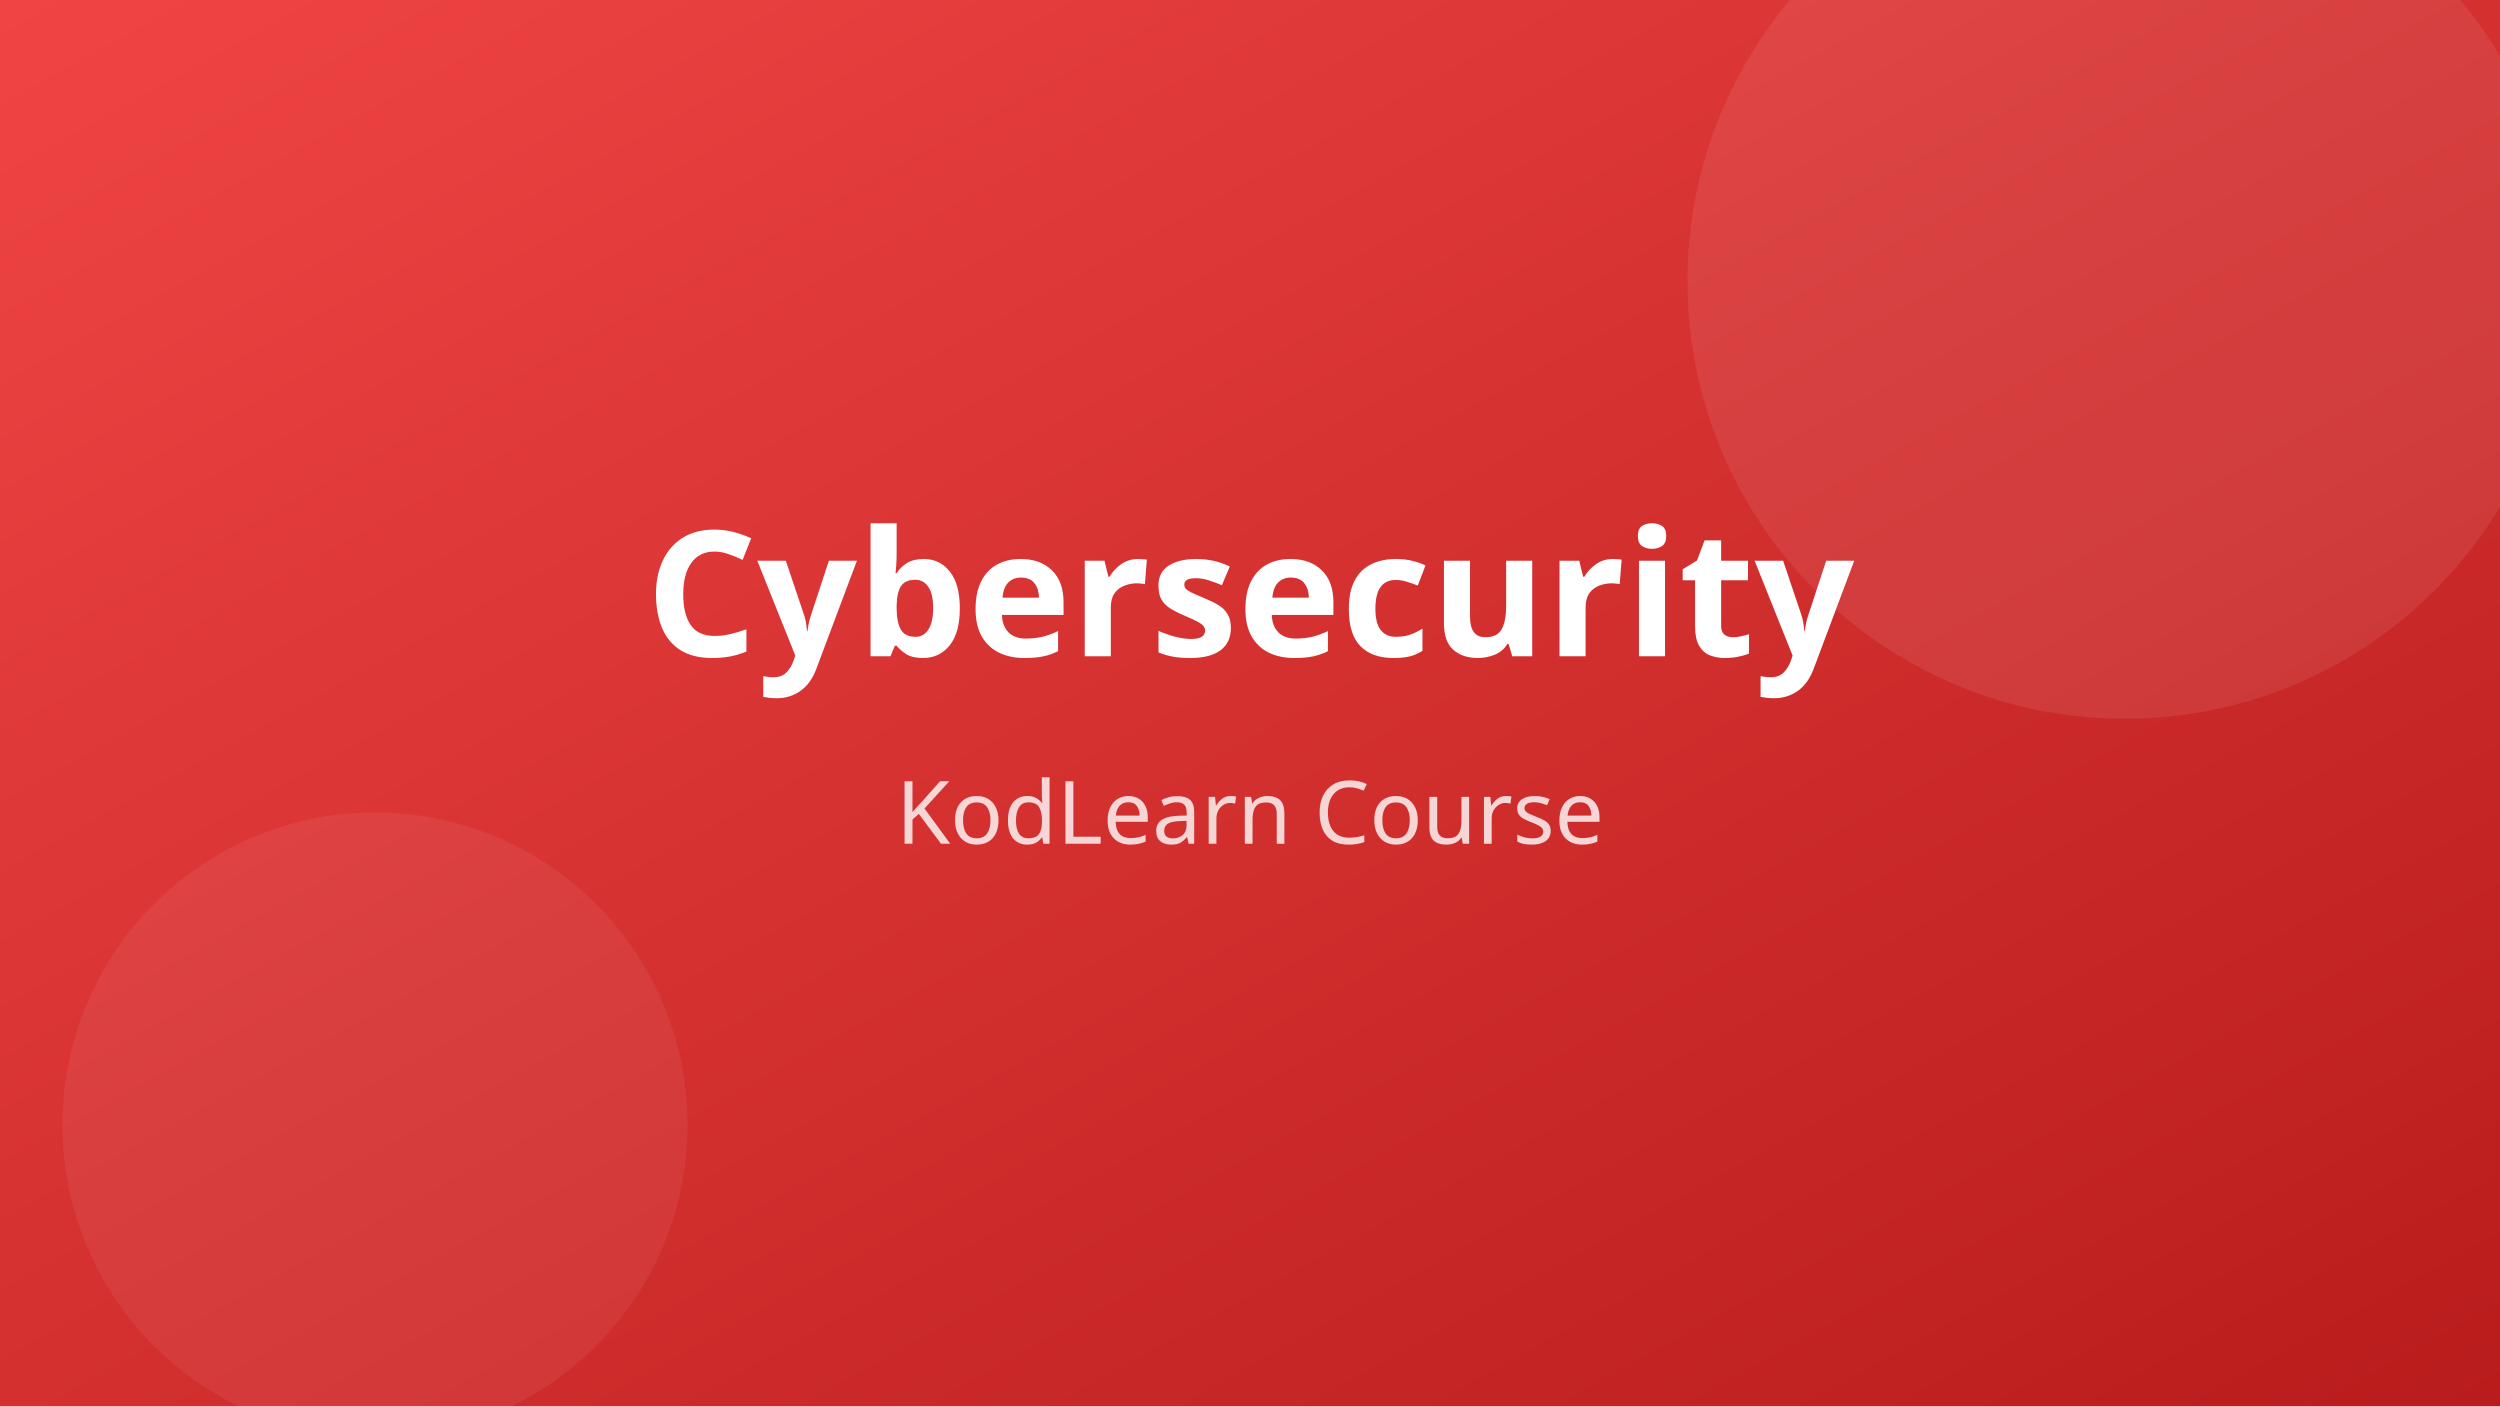
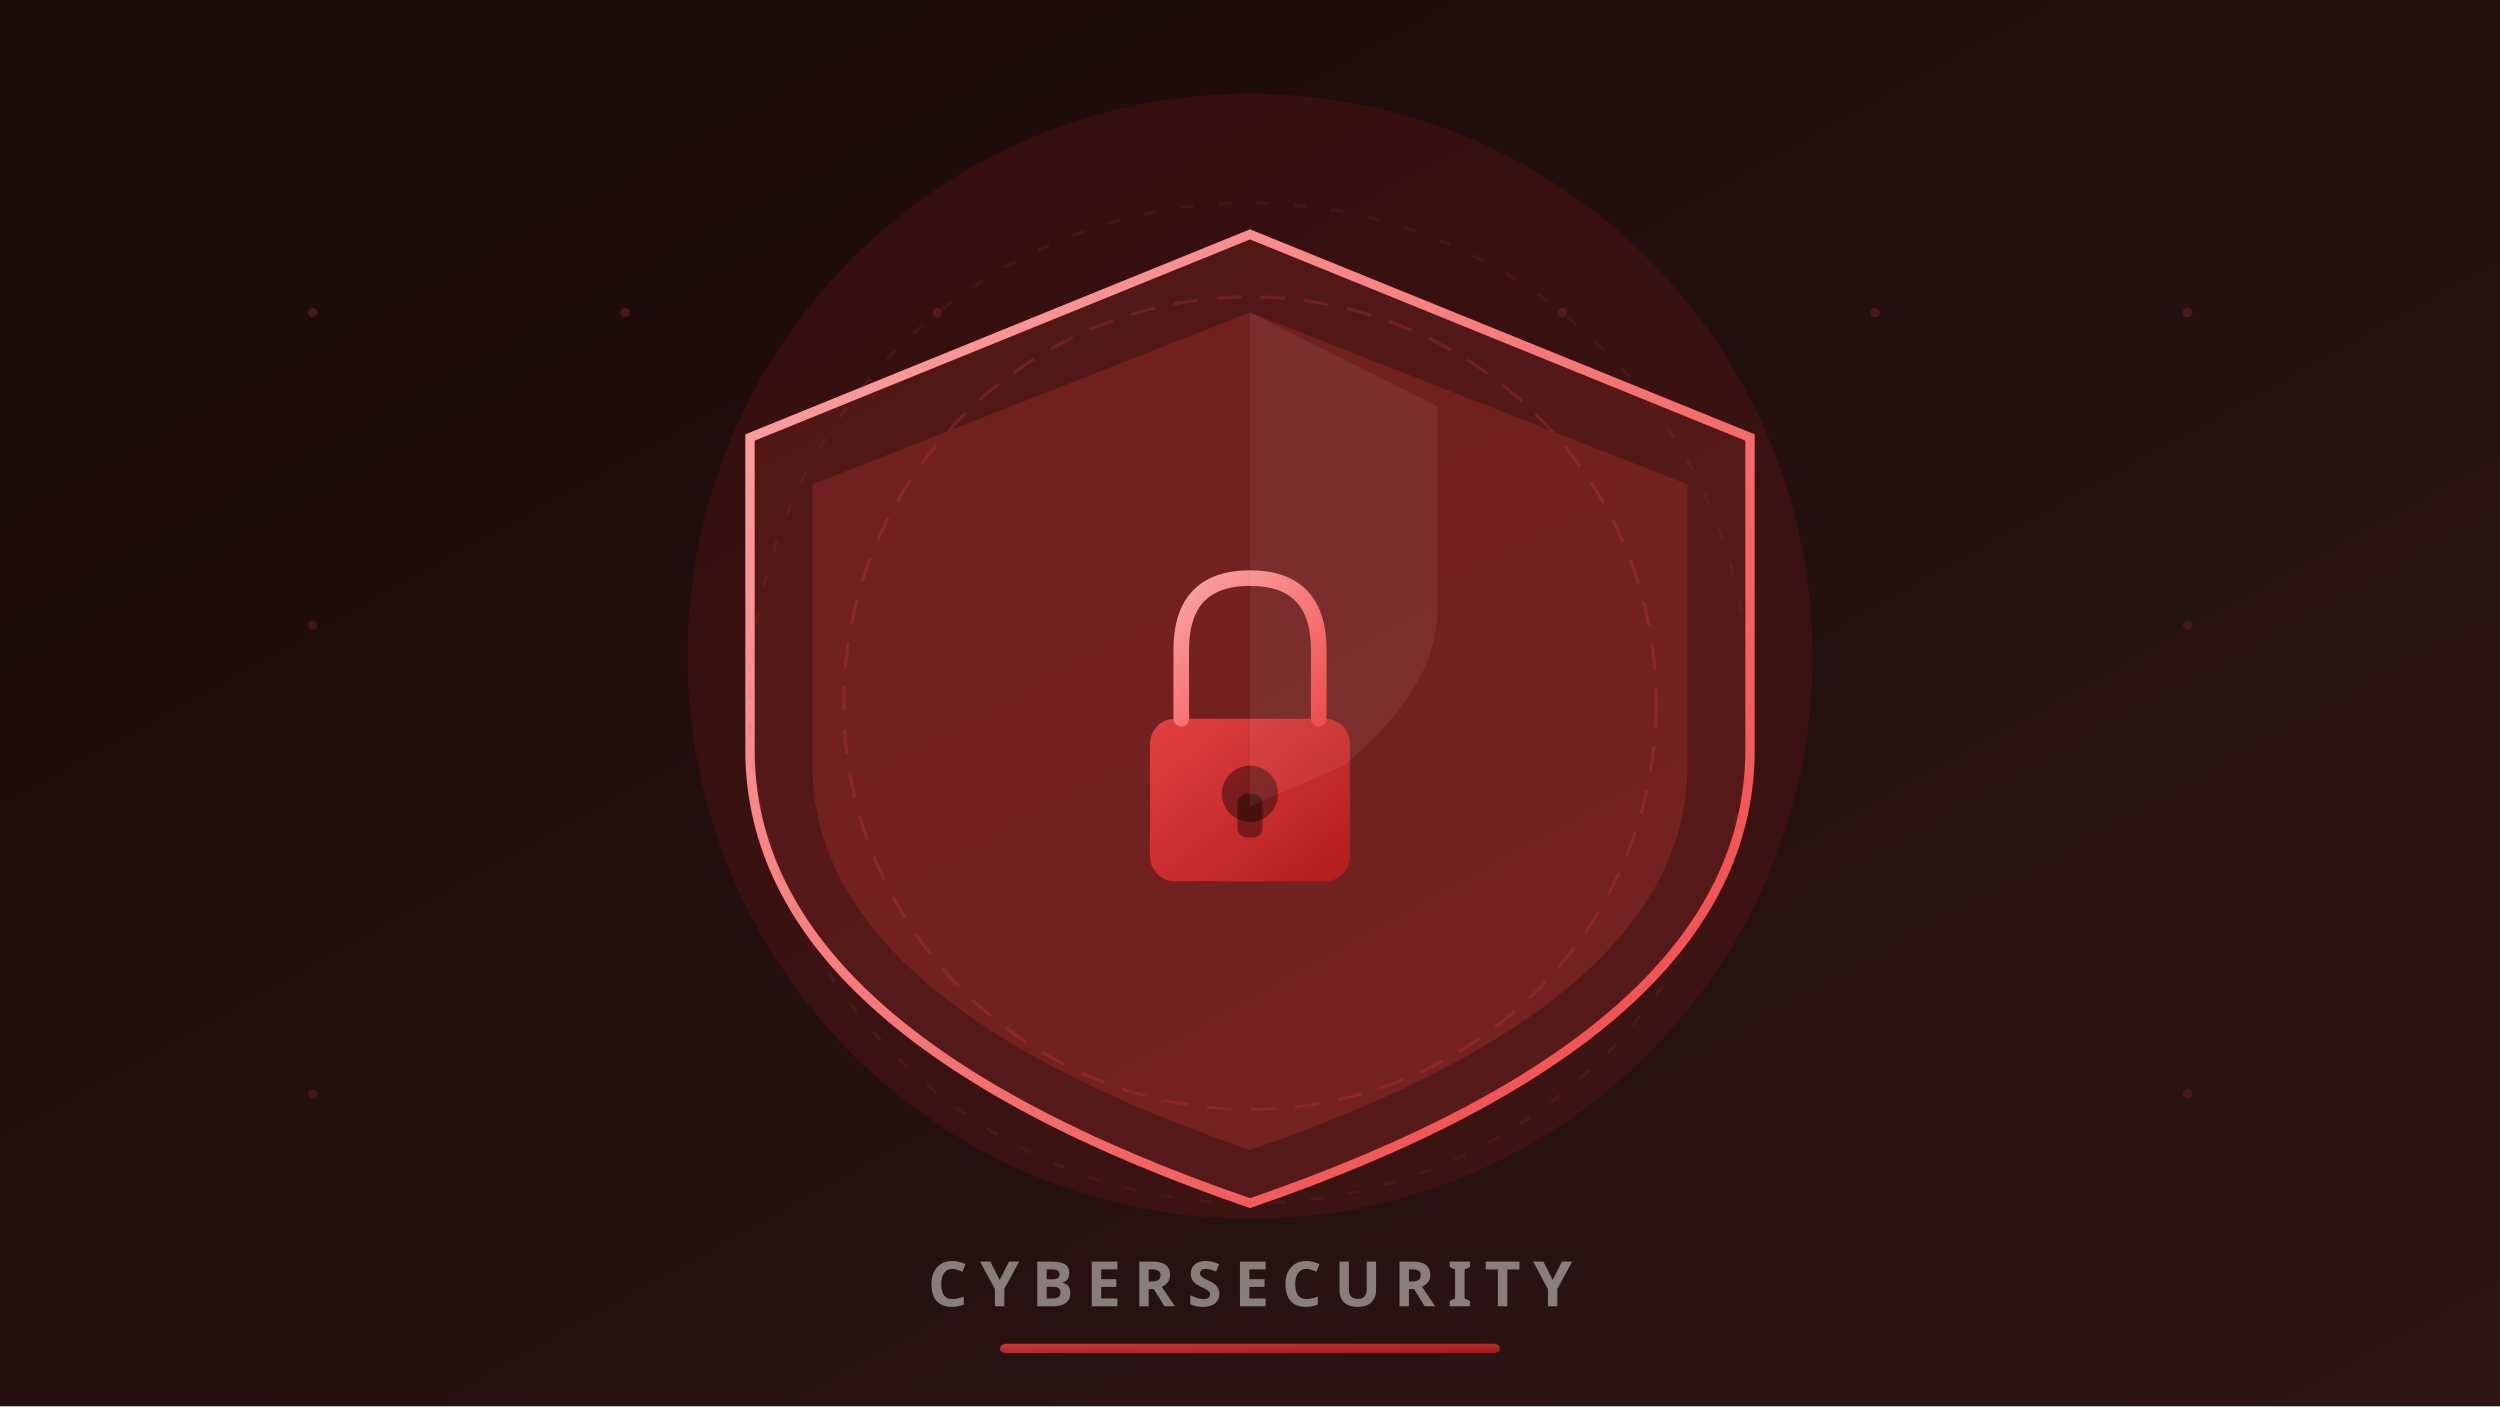
- <svg xmlns="http://www.w3.org/2000/svg" width="400" height="225" viewBox="0 0 400 225">
+ <svg xmlns="http://www.w3.org/2000/svg" viewBox="0 0 800 450">
  <defs>
    <linearGradient id="bg" x1="0%" y1="0%" x2="100%" y2="100%">
+       <stop offset="0%" stop-color="#1a0a0a" />
+       <stop offset="100%" stop-color="#2d1515" />
+     </linearGradient>
+     <linearGradient id="shield-fill" x1="0%" y1="0%" x2="100%" y2="100%">
      <stop offset="0%" stop-color="#ef4444" />
      <stop offset="100%" stop-color="#b91c1c" />
    </linearGradient>
+     <linearGradient id="shield-border" x1="0%" y1="0%" x2="100%" y2="100%">
+       <stop offset="0%" stop-color="#fca5a5" />
+       <stop offset="100%" stop-color="#ef4444" />
+     </linearGradient>
  </defs>
-   <rect width="400" height="225" fill="url(#bg)" />
-   <circle cx="340" cy="45" r="70" fill="rgba(255,255,255,0.08)" />
-   <circle cx="60" cy="180" r="50" fill="rgba(255,255,255,0.06)" />
-   <text x="200" y="105" font-family="system-ui,sans-serif" font-size="28" font-weight="700" fill="white" text-anchor="middle">Cybersecurity</text>
-   <text x="200" y="135" font-family="system-ui,sans-serif" font-size="14" font-weight="400" fill="rgba(255,255,255,0.8)" text-anchor="middle">KodLearn Course</text>
+   <rect width="800" height="450" fill="url(#bg)" />
+   <circle cx="100" cy="100" r="1.5" fill="rgba(239,68,68,0.2)" />
+   <circle cx="200" cy="100" r="1.5" fill="rgba(239,68,68,0.2)" />
+   <circle cx="300" cy="100" r="1.5" fill="rgba(239,68,68,0.2)" />
+   <circle cx="500" cy="100" r="1.5" fill="rgba(239,68,68,0.2)" />
+   <circle cx="600" cy="100" r="1.5" fill="rgba(239,68,68,0.2)" />
+   <circle cx="700" cy="100" r="1.5" fill="rgba(239,68,68,0.2)" />
+   <circle cx="100" cy="200" r="1.5" fill="rgba(239,68,68,0.15)" />
+   <circle cx="700" cy="200" r="1.5" fill="rgba(239,68,68,0.15)" />
+   <circle cx="100" cy="350" r="1.5" fill="rgba(239,68,68,0.15)" />
+   <circle cx="700" cy="350" r="1.5" fill="rgba(239,68,68,0.15)" />
+   <circle cx="400" cy="210" r="180" fill="rgba(185,28,28,0.15)" />
+   <path d="M400 75 L560 140 L560 240 Q560 330 400 385 Q240 330 240 240 L240 140 Z" fill="rgba(239,68,68,0.15)" stroke="url(#shield-border)" stroke-width="3" />
+   <path d="M400 100 L540 155 L540 245 Q540 320 400 368 Q260 320 260 245 L260 155 Z" fill="rgba(239,68,68,0.2)" />
+   <rect x="368" y="230" width="64" height="52" rx="8" fill="url(#shield-fill)" opacity="0.9" />
+   <path d="M378 230 L378 208 Q378 185 400 185 Q422 185 422 208 L422 230" fill="none" stroke="url(#shield-border)" stroke-width="5" stroke-linecap="round" />
+   <circle cx="400" cy="254" r="9" fill="rgba(0,0,0,0.4)" />
+   <rect x="396" y="254" width="8" height="14" rx="3" fill="rgba(0,0,0,0.4)" />
+   <path d="M400 100 L460 130 L460 195 Q460 220 430 245 L400 258" fill="rgba(255,255,255,0.06)" />
+   <circle cx="400" cy="225" r="130" fill="none" stroke="rgba(239,68,68,0.2)" stroke-width="1" stroke-dasharray="8,6" />
+   <circle cx="400" cy="225" r="160" fill="none" stroke="rgba(239,68,68,0.1)" stroke-width="1" stroke-dasharray="4,8" />
+   <text x="400" y="418" font-family="system-ui,sans-serif" font-size="20" font-weight="600" fill="rgba(255,255,255,0.45)" text-anchor="middle" letter-spacing="4">CYBERSECURITY</text>
+   <rect x="320" y="430" width="160" height="3" rx="2" fill="url(#shield-fill)" opacity="0.8" />
</svg>
